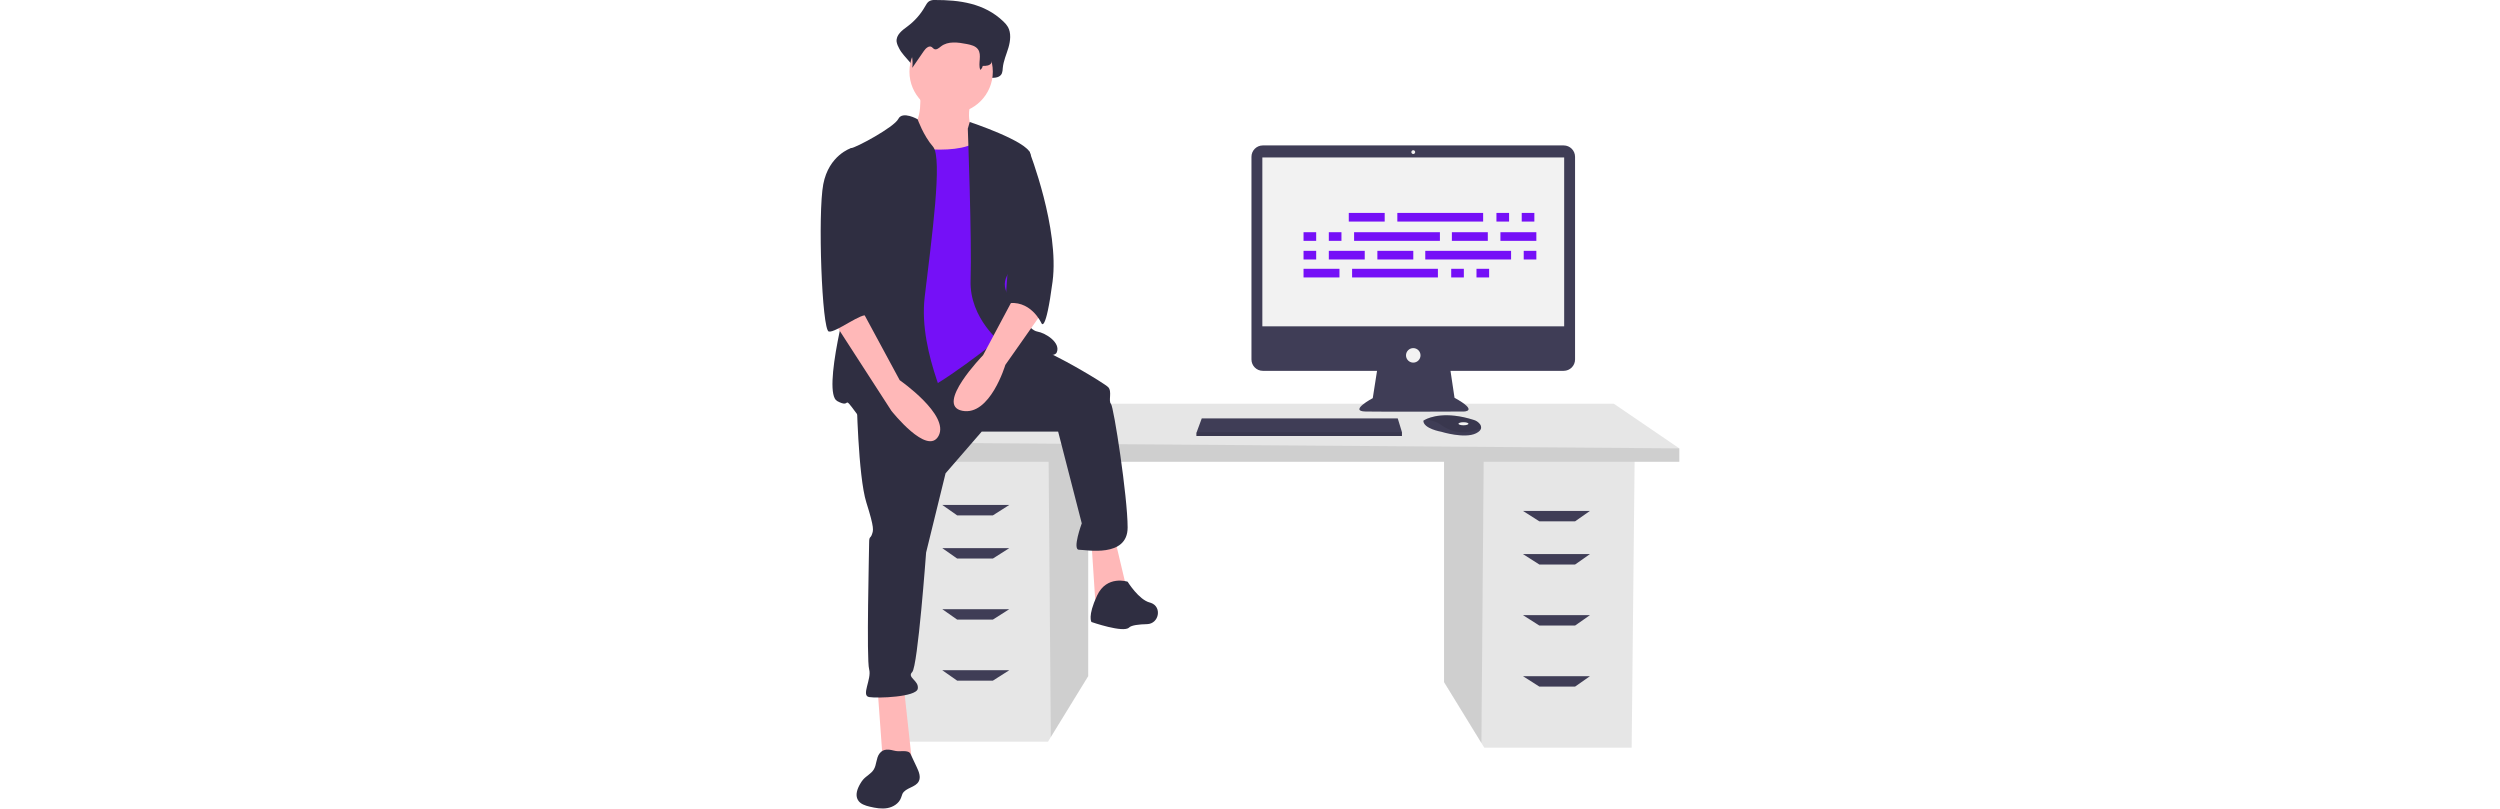
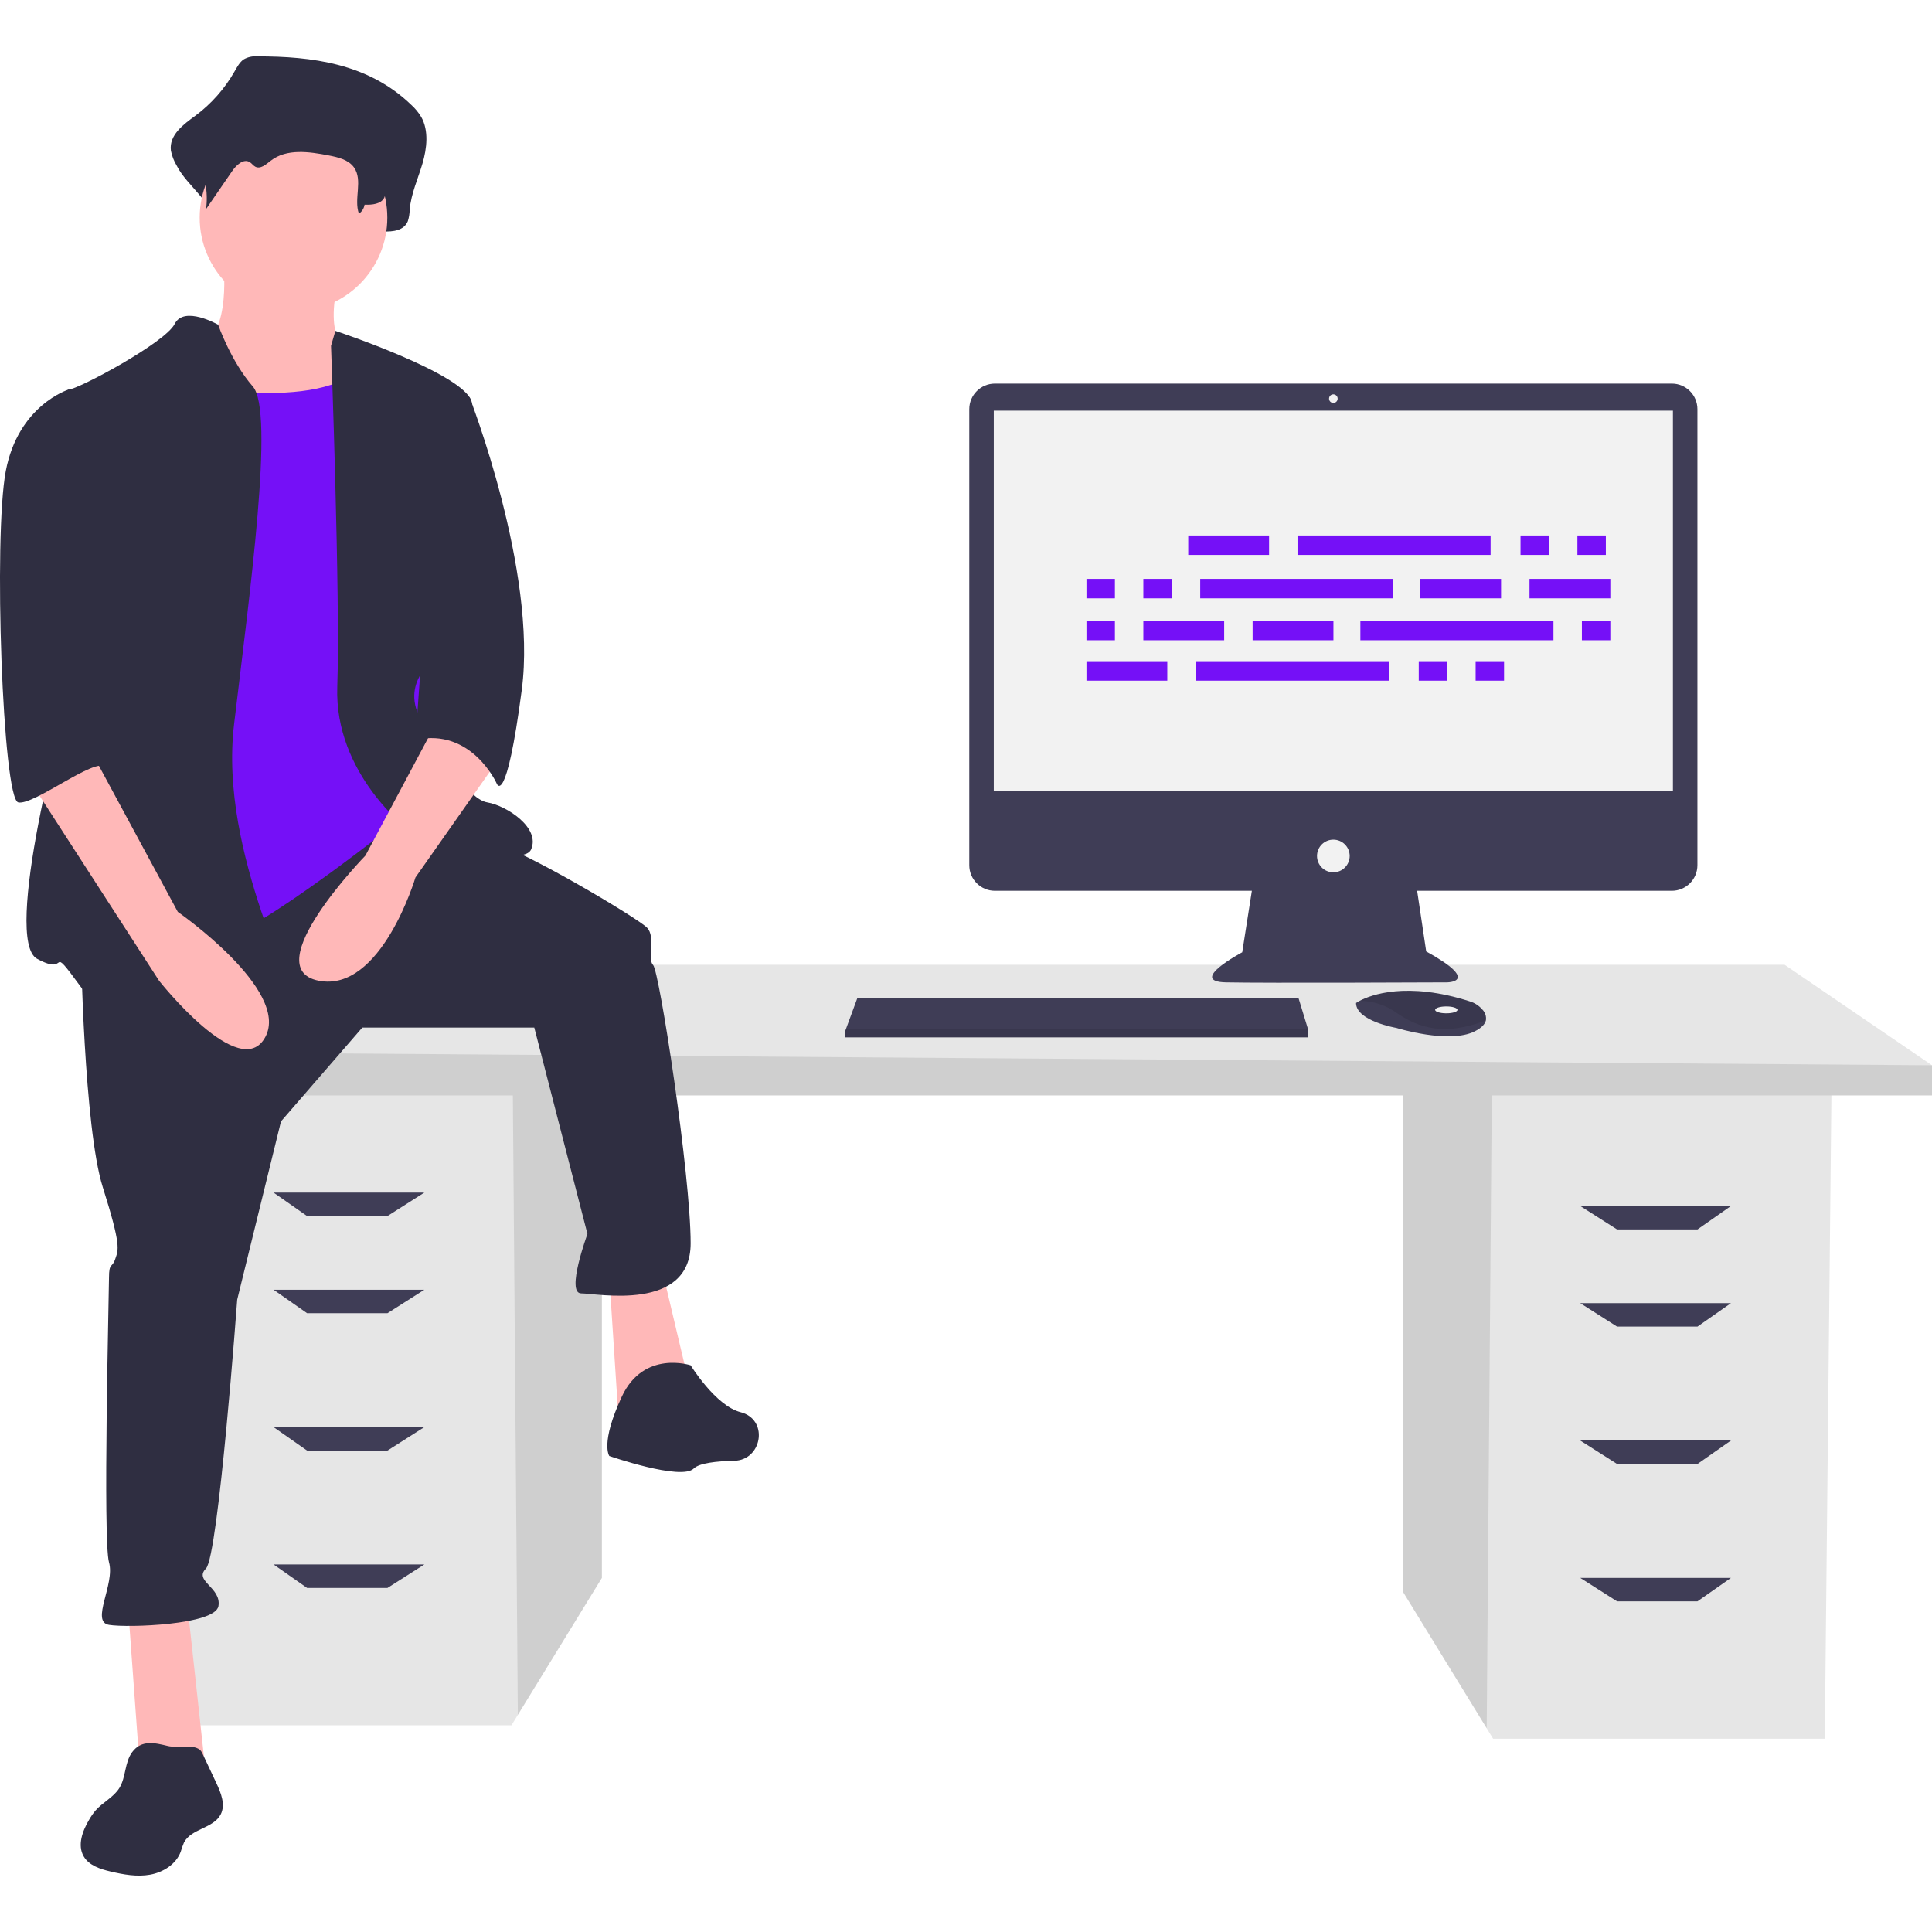
- <svg xmlns="http://www.w3.org/2000/svg" id="b52d7e2d-d80f-4111-b6ed-d15502ee1edd" data-name="Layer 1" width="711.188" height="230" viewBox="0 0 711.188 669.683">
+ <svg xmlns="http://www.w3.org/2000/svg" id="b52d7e2d-d80f-4111-b6ed-d15502ee1edd" data-name="Layer 1" width="230" height="230" viewBox="0 0 711.188 669.683">
  <polygon points="516.326 380.018 516.326 565.013 547.27 615.443 549.625 619.279 671.722 619.279 674.189 380.018 516.326 380.018" fill="#e6e6e6" />
  <polygon points="516.326 380.018 516.326 565.013 547.27 615.443 549.169 380.018 516.326 380.018" opacity="0.1" />
  <polygon points="221.566 375.084 221.566 560.08 190.622 610.51 188.267 614.345 66.17 614.345 63.703 375.084 221.566 375.084" fill="#e6e6e6" />
  <polygon points="221.566 375.084 221.566 560.08 190.622 610.51 188.723 375.084 221.566 375.084" opacity="0.1" />
  <polygon points="711.188 371.385 711.188 382.484 47.67 382.484 47.67 366.451 109.335 334.385 656.923 334.385 711.188 371.385" fill="#e6e6e6" />
  <polygon points="711.188 371.385 711.188 382.484 47.67 382.484 47.67 366.451 711.188 371.385" opacity="0.1" />
  <polygon points="142.635 426.883 113.035 426.883 100.702 418.25 156.201 418.25 142.635 426.883" fill="#3f3d56" />
  <polygon points="142.635 462.649 113.035 462.649 100.702 454.016 156.201 454.016 142.635 462.649" fill="#3f3d56" />
  <polygon points="142.635 513.215 113.035 513.215 100.702 504.581 156.201 504.581 142.635 513.215" fill="#3f3d56" />
  <polygon points="142.635 563.78 113.035 563.78 100.702 555.147 156.201 555.147 142.635 563.78" fill="#3f3d56" />
  <polygon points="595.257 431.816 624.857 431.816 637.19 423.183 581.691 423.183 595.257 431.816" fill="#3f3d56" />
  <polygon points="595.257 467.582 624.857 467.582 637.19 458.949 581.691 458.949 595.257 467.582" fill="#3f3d56" />
  <polygon points="595.257 518.148 624.857 518.148 637.19 509.515 581.691 509.515 595.257 518.148" fill="#3f3d56" />
  <polygon points="595.257 568.713 624.857 568.713 637.19 560.08 581.691 560.08 595.257 568.713" fill="#3f3d56" />
  <path d="M859.82,235.615H610.634a9.423,9.423,0,0,0-9.424,9.424V412.897a9.423,9.423,0,0,0,9.424,9.424h94.593l-3.544,22.626s-20.253,10.759-6.013,11.076,81.328,0,81.328,0,12.974,0-7.595-11.392l-3.334-22.31h93.75a9.423,9.423,0,0,0,9.424-9.424V245.039A9.423,9.423,0,0,0,859.82,235.615Z" transform="translate(-244.406 -115.1587)" fill="#3f3d56" />
  <rect x="365.823" y="130.424" width="249.996" height="139.871" fill="#f2f2f2" />
  <circle cx="490.821" cy="125.994" r="1.582" fill="#f2f2f2" />
  <circle cx="490.821" cy="294.346" r="6.013" fill="#f2f2f2" />
  <polygon points="481.452 357.952 481.452 361.117 311.202 361.117 311.202 358.585 311.436 357.952 315.632 346.56 477.971 346.56 481.452 357.952" fill="#3f3d56" />
  <path d="M791.376,470.013c-.31,1.326-1.481,2.725-4.127,4.047-9.493,4.747-28.797-1.266-28.797-1.266s-14.873-2.532-14.873-9.177a11.866,11.866,0,0,1,1.304-.775c3.991-2.112,17.225-7.322,40.691.221a9.786,9.786,0,0,1,4.46,2.923A4.667,4.667,0,0,1,791.376,470.013Z" transform="translate(-244.406 -115.1587)" fill="#3f3d56" />
  <path d="M791.376,470.013c-11.62,4.452-21.977,4.785-32.607-2.598a23.343,23.343,0,0,0-13.886-4.573c3.991-2.112,17.225-7.322,40.691.221a9.786,9.786,0,0,1,4.46,2.923A4.667,4.667,0,0,1,791.376,470.013Z" transform="translate(-244.406 -115.1587)" opacity="0.1" />
  <ellipse cx="532.4" cy="350.99" rx="4.114" ry="1.266" fill="#f2f2f2" />
  <polygon points="481.452 357.952 481.452 361.117 311.202 361.117 311.202 358.585 311.436 357.952 481.452 357.952" opacity="0.1" />
  <path d="M339.068,115.159a8.554,8.554,0,0,0-4.961,1.108c-1.476,1.011-2.406,2.782-3.356,4.429a52.986,52.986,0,0,1-14.434,16.305c-4.289,3.142-9.742,7.06-9.008,12.853a17.372,17.372,0,0,0,2.091,5.426c3.957,7.987,14.754,14.159,13.692,23.273,3.931-6.581-1.327-9.835,2.604-16.416,1.872-3.134,5.124-6.672,7.951-4.704.946.659,1.568,1.841,2.553,2.419,2.351,1.38,4.853-1.258,6.934-3.126,7.177-6.443,17.383-4.755,26.314-2.747,4.216.948,8.847,2.191,11.34,6.221,3.277,5.298-3.113,11.02-4.728,17.01a3.264,3.264,0,0,0,3.503,4.062c2.68-.264,5.854-.481,6.013-1.657,3.372.12,7.503-.262,8.947-3.772a14.762,14.762,0,0,0,.693-4.293c.53-5.897,3.033-11.277,4.691-16.89s2.379-12.191-.419-17.167a19.864,19.864,0,0,0-3.666-4.456C379.94,117.67,359.063,115.136,339.068,115.159Z" transform="translate(-244.406 -115.1587)" fill="#2f2e41" />
  <path d="M326.544,190.064s3.453,28.778-9.209,31.081,11.511,41.441,11.511,41.441l57.557,6.907-13.814-46.045s-9.209-3.453-3.453-26.476S326.544,190.064,326.544,190.064Z" transform="translate(-244.406 -115.1587)" fill="#ffb8b8" />
  <polygon points="47.028 569.318 51.633 632.631 75.806 632.631 68.9 569.318 47.028 569.318" fill="#ffb8b8" />
  <polygon points="224.303 449.6 227.756 502.552 254.233 491.041 243.872 447.298 224.303 449.6" fill="#ffb8b8" />
  <path d="M274.167,442.738s1.151,66.766,8.058,88.637,5.756,23.023,4.605,26.476-2.302,1.151-2.302,6.907-2.302,96.695,0,104.753-6.907,21.872,0,23.023,39.139,0,40.29-6.907-9.209-9.209-4.605-13.814,11.511-98.998,11.511-98.998l16.116-65.615,29.93-34.534H441.082l19.569,75.975s-8.058,21.872-2.302,21.872,40.29,6.907,40.29-18.418S487.127,451.947,484.825,449.645s1.151-10.36-2.302-13.814-43.743-27.627-58.708-32.232S387.857,393.515,387.857,393.515Z" transform="translate(-244.406 -115.1587)" fill="#2f2e41" />
  <path d="M498.639,596.991s-17.267-5.756-25.325,11.511-4.605,21.872-4.605,21.872,26.476,9.209,31.081,4.605c2.003-2.003,8.365-2.699,14.913-2.846,9.973-.224,12.626-14.333,3.207-17.619q-.421-.147-.853-.255C507.848,611.955,498.639,596.991,498.639,596.991Z" transform="translate(-244.406 -115.1587)" fill="#2f2e41" />
  <circle cx="108.038" cy="59.365" r="34.534" fill="#ffb8b8" />
  <path d="M307.55,235.534s56.406,11.511,70.219-6.907,19.569,51.801,19.569,51.801l6.907,73.673-10.36,40.29s-54.103,43.743-71.37,47.197-43.743,5.756-43.743,5.756,8.058-127.776,8.058-130.078S307.55,235.534,307.55,235.534Z" transform="translate(-244.406 -115.1587)" fill="#7510f7" />
  <path d="M324.704,213.945s-12.55-7.189-16.003-.282S273.016,237.836,269.562,237.836s6.907,95.544,2.302,107.056S245.389,440.436,258.051,447.343s3.453-6.907,16.116,10.36,74.824,17.267,78.277,10.36-27.627-58.708-21.872-107.056,14.965-115.114,6.907-124.323S324.704,213.945,324.704,213.945Z" transform="translate(-244.406 -115.1587)" fill="#2f2e41" />
  <path d="M366.258,221.72l1.603-5.518s47.895,15.878,50.198,26.238,1.151,82.882-6.907,88.637-19.569,14.965-11.511,28.778,17.267,28.778,24.174,29.93,19.569,9.209,16.116,17.267-44.894-6.907-44.894-6.907-27.627-20.72-26.476-52.952S366.258,221.72,366.258,221.72Z" transform="translate(-244.406 -115.1587)" fill="#2f2e41" />
  <path d="M406.548,357.554l-27.627,51.801s-40.29,41.441-17.267,46.045,35.685-37.987,35.685-37.987l29.93-42.592Z" transform="translate(-244.406 -115.1587)" fill="#ffb8b8" />
  <path d="M340.75,124.195a7.838,7.838,0,0,0-4.039.783,9.413,9.413,0,0,0-2.732,3.131,39.773,39.773,0,0,1-11.75,11.524c-3.491,2.221-7.93,4.99-7.333,9.084a11.359,11.359,0,0,0,1.702,3.835,30.163,30.163,0,0,1,3.665,18.801l9.6-13.954c1.524-2.215,4.171-4.715,6.472-3.324.77.466,1.276,1.301,2.078,1.71,1.914.975,3.95-.889,5.644-2.21,5.842-4.554,14.15-3.361,21.421-1.942,3.432.67,7.202,1.549,9.231,4.397,3.372,4.733-.149,11.572,1.819,17.04a5.023,5.023,0,0,0,2.079-3.317c2.745.085,6.107-.185,7.283-2.666a9.188,9.188,0,0,0,.564-3.034c.432-4.168,2.469-7.971,3.819-11.938s1.937-8.616-.341-12.133a14.681,14.681,0,0,0-2.984-3.149C374.022,125.97,357.027,124.178,340.75,124.195Z" transform="translate(-244.406 -115.1587)" fill="#2f2e41" />
  <path d="M406.548,237.836l10.725,2.847s24.96,63.919,19.204,107.662-9.209,34.534-9.209,34.534-9.209-20.72-29.93-16.116Z" transform="translate(-244.406 -115.1587)" fill="#2f2e41" />
  <path d="M293.029,739.422c-2.776,3.772-2.219,9.165-4.678,13.151-2.131,3.455-6.148,5.267-8.814,8.329a22.326,22.326,0,0,0-2.266,3.26c-2.473,4.143-4.483,9.452-2.048,13.616,1.959,3.35,6.078,4.66,9.855,5.552,4.774,1.128,9.734,2.031,14.564,1.169s9.549-3.819,11.271-8.412a32.5,32.5,0,0,1,1.205-3.401c2.617-5.153,10.827-5.209,13.506-10.33,1.875-3.584.151-7.916-1.571-11.576l-5.261-11.177c-1.746-3.709-8.824-1.576-12.513-2.465C301.465,735.978,296.491,734.701,293.029,739.422Z" transform="translate(-244.406 -115.1587)" fill="#2f2e41" />
  <path d="M254.598,380.577l48.348,74.824s29.93,37.987,39.139,20.72-32.232-46.045-32.232-46.045L278.772,372.519Z" transform="translate(-244.406 -115.1587)" fill="#ffb8b8" />
  <path d="M278.772,240.138,269.562,237.836s-18.418,5.756-23.023,29.93-1.151,120.869,4.605,122.02,28.427-16.837,32.056-13.023-7.882-15.756-4.429-26.116S278.772,240.138,278.772,240.138Z" transform="translate(-244.406 -115.1587)" fill="#2f2e41" />
  <g id="f3c2397c-d780-4cc6-97d8-1503d8277a2c" data-name="Group 13">
    <rect id="ad41612f-86f7-46b2-a964-3a5da7bcf3cf" data-name="Rectangle 55" x="437.407" y="176.363" width="29.752" height="7.163" fill="#7510f7" />
    <rect id="b9a0b375-cc2a-4c59-8850-661af54e4f62" data-name="Rectangle 56" x="559.722" y="176.363" width="10.468" height="7.163" fill="#7510f7" />
    <rect id="e174c2ab-9bc5-41ec-b37c-b06fbf8a9878" data-name="Rectangle 57" x="580.659" y="176.363" width="10.468" height="7.163" fill="#7510f7" />
    <rect id="ba2479ac-4c7d-43b4-a028-73b1e20e4002" data-name="Rectangle 58" x="477.628" y="176.363" width="71.075" height="7.163" fill="#7510f7" />
    <rect id="ac60ef86-00f2-480b-8171-28b6fdfc1958" data-name="Rectangle 59" x="399.941" y="222.644" width="29.752" height="7.163" fill="#7510f7" />
    <rect id="b3d8298d-cd65-487a-8b19-4cee946356e7" data-name="Rectangle 60" x="522.256" y="222.644" width="10.468" height="7.163" fill="#7510f7" />
    <rect id="ed27f15f-f0c4-4569-8330-a6688f8e356c" data-name="Rectangle 61" x="543.193" y="222.644" width="10.468" height="7.163" fill="#7510f7" />
    <rect id="f685c005-adaf-4d60-acda-005b037d82a6" data-name="Rectangle 62" x="440.162" y="222.644" width="71.075" height="7.163" fill="#7510f7" />
    <rect id="eca7c7fc-83f8-48ca-a588-6606db47af3f" data-name="Rectangle 63" x="522.807" y="192.341" width="29.752" height="7.163" fill="#7510f7" />
    <rect id="a71b5b2f-f8b9-481d-a301-5e3357e5fe42" data-name="Rectangle 64" x="563.028" y="192.341" width="29.752" height="7.163" fill="#7510f7" />
    <rect id="abb3a25a-f854-41fc-8391-e6ad9fbe2417" data-name="Rectangle 66" x="399.941" y="192.341" width="10.468" height="7.163" fill="#7510f7" />
    <rect id="add2b425-b775-4eb5-9c25-8c4c14f957c9" data-name="Rectangle 67" x="420.878" y="192.341" width="10.468" height="7.163" fill="#7510f7" />
    <rect id="b7159612-3b84-4b0b-a885-612eaab04c06" data-name="Rectangle 68" x="441.815" y="192.341" width="71.075" height="7.163" fill="#7510f7" />
    <rect id="edfc7301-4de5-47dc-80e2-1ae2da982d6d" data-name="Rectangle 69" x="461.099" y="207.768" width="29.752" height="7.163" fill="#7510f7" />
    <rect id="e1009f91-6275-4375-80fa-0d778e331fdc" data-name="Rectangle 70" x="420.878" y="207.768" width="29.752" height="7.163" fill="#7510f7" />
    <rect id="a060fb9f-1f1a-4862-9a69-16dd49199e18" data-name="Rectangle 71" x="399.941" y="207.768" width="10.468" height="7.163" fill="#7510f7" />
    <rect id="b6754d5f-104f-449c-b9a9-cf9ac82bf5fe" data-name="Rectangle 73" x="582.312" y="207.768" width="10.468" height="7.163" fill="#7510f7" />
    <rect id="e6ed1ccd-2cfd-450f-a339-07df3a1ee6bb" data-name="Rectangle 74" x="500.768" y="207.768" width="71.075" height="7.163" fill="#7510f7" />
  </g>
</svg>
